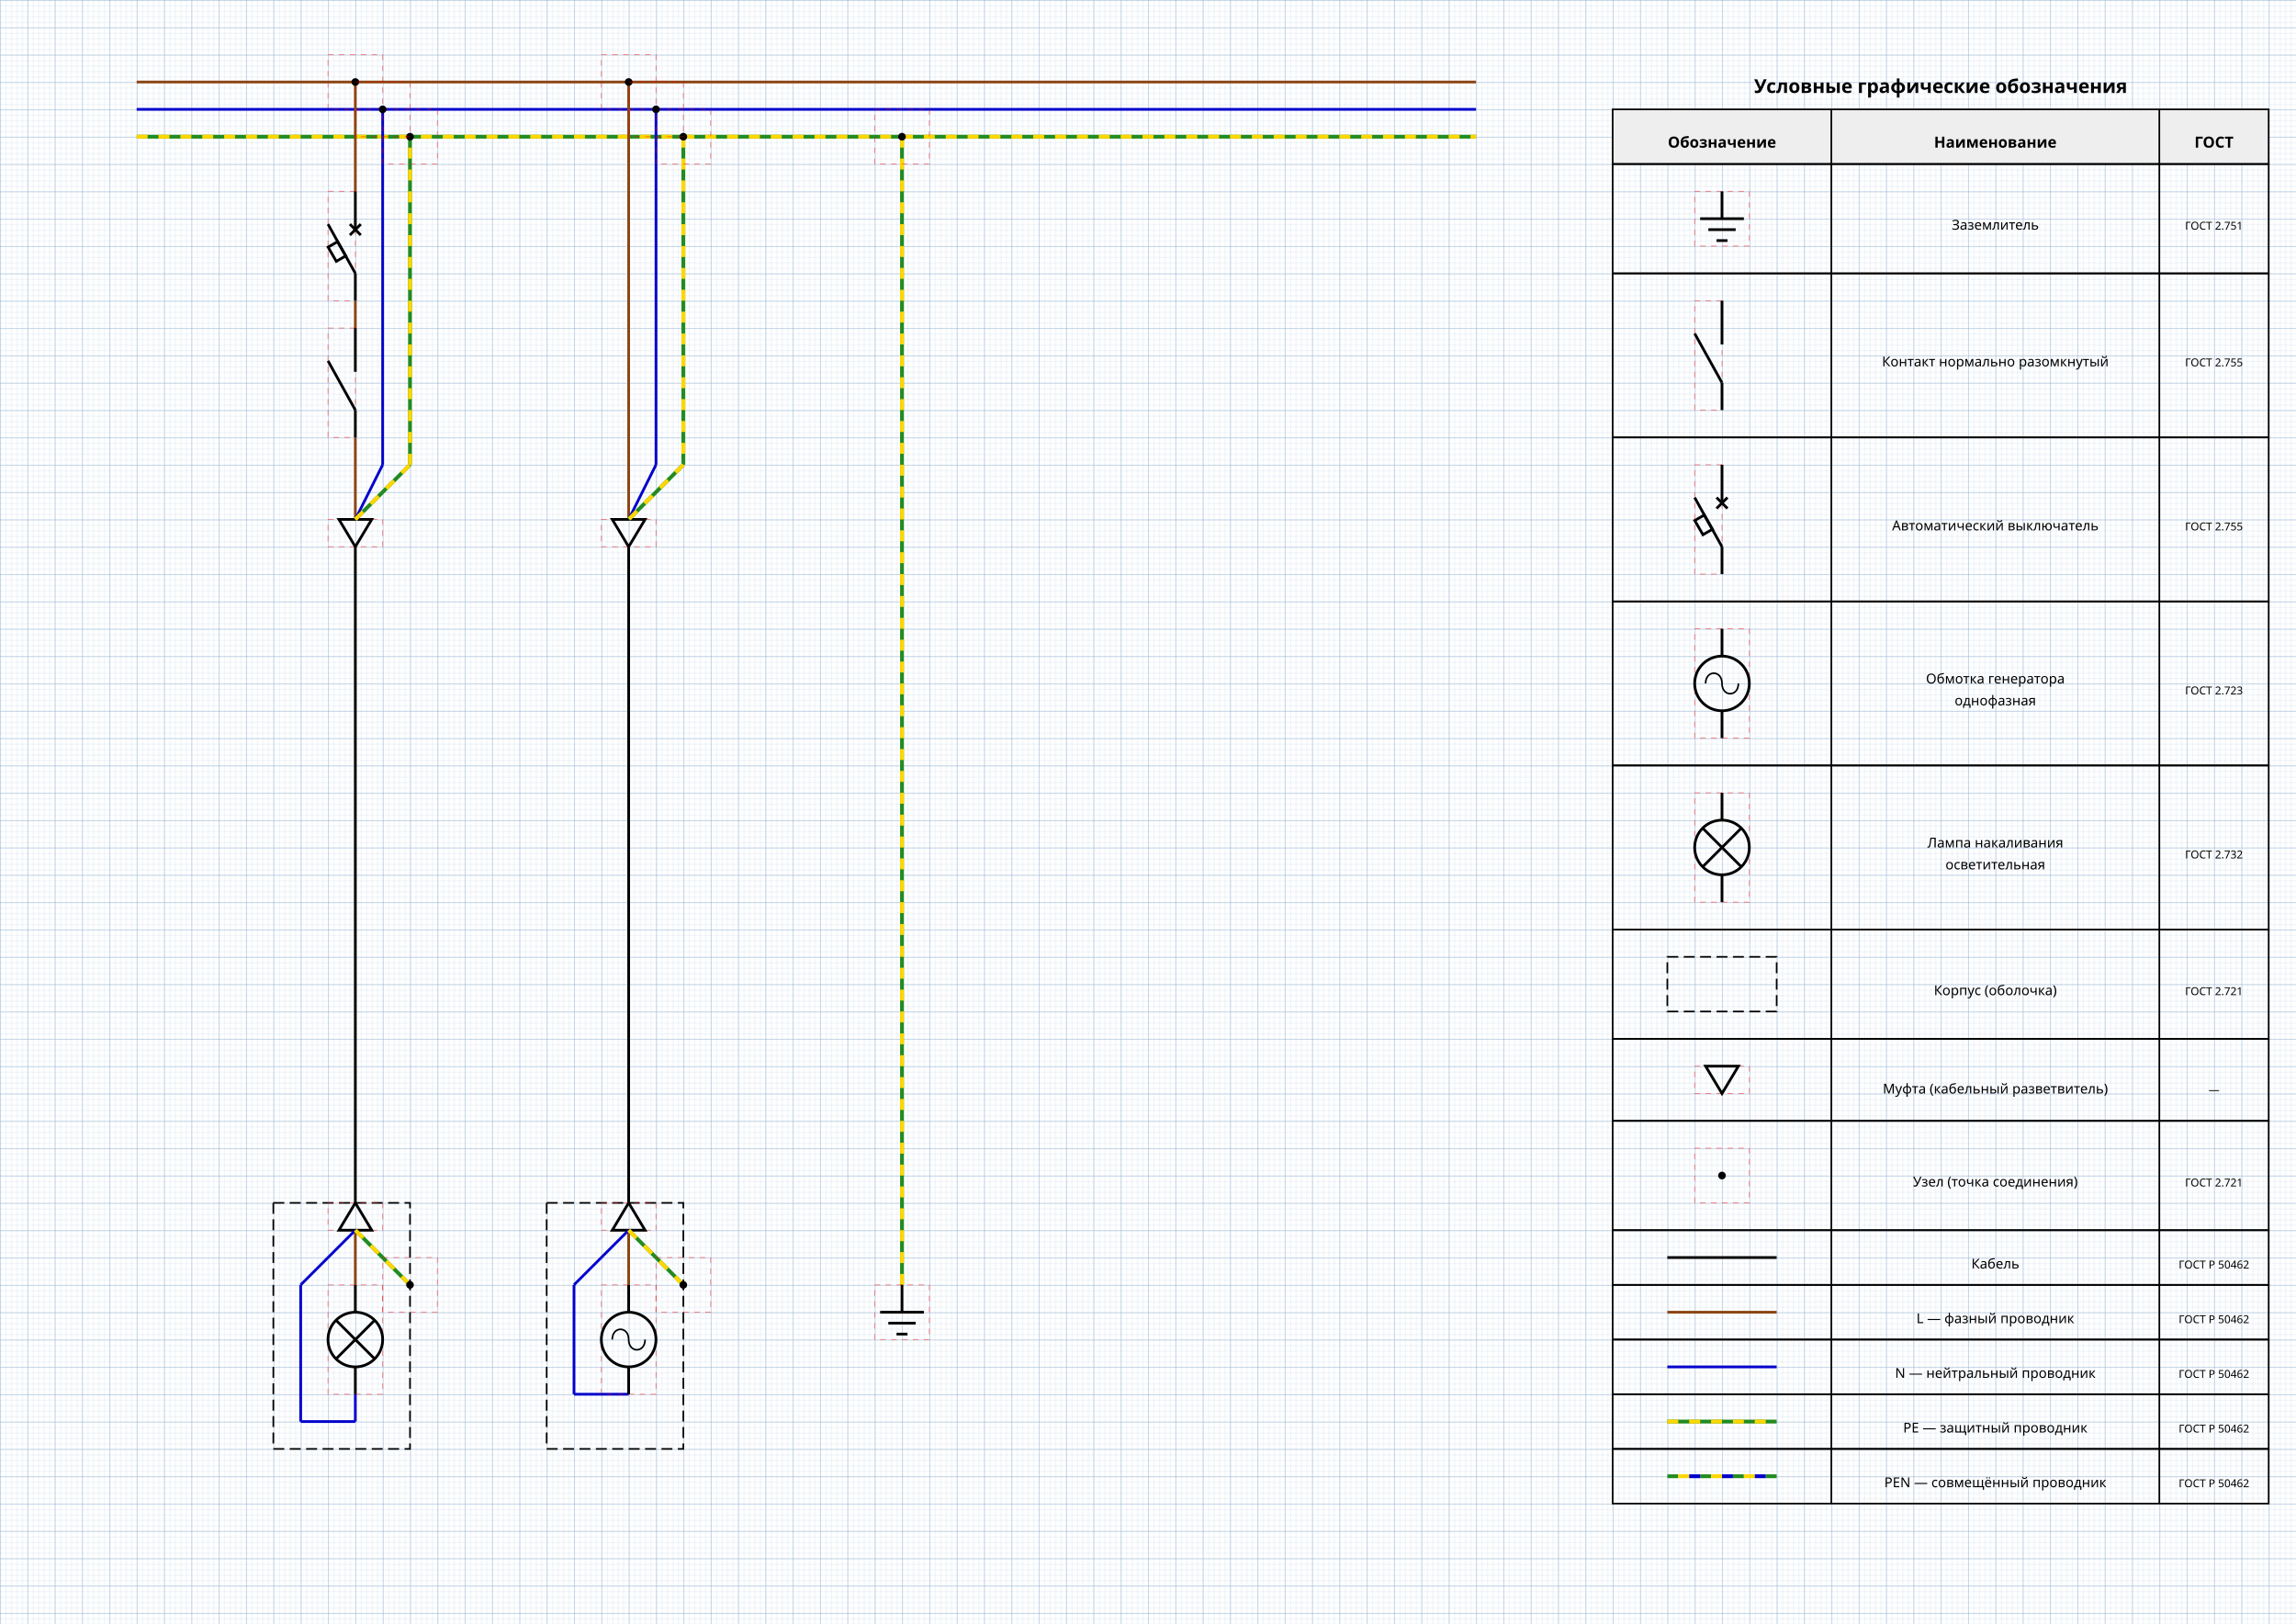
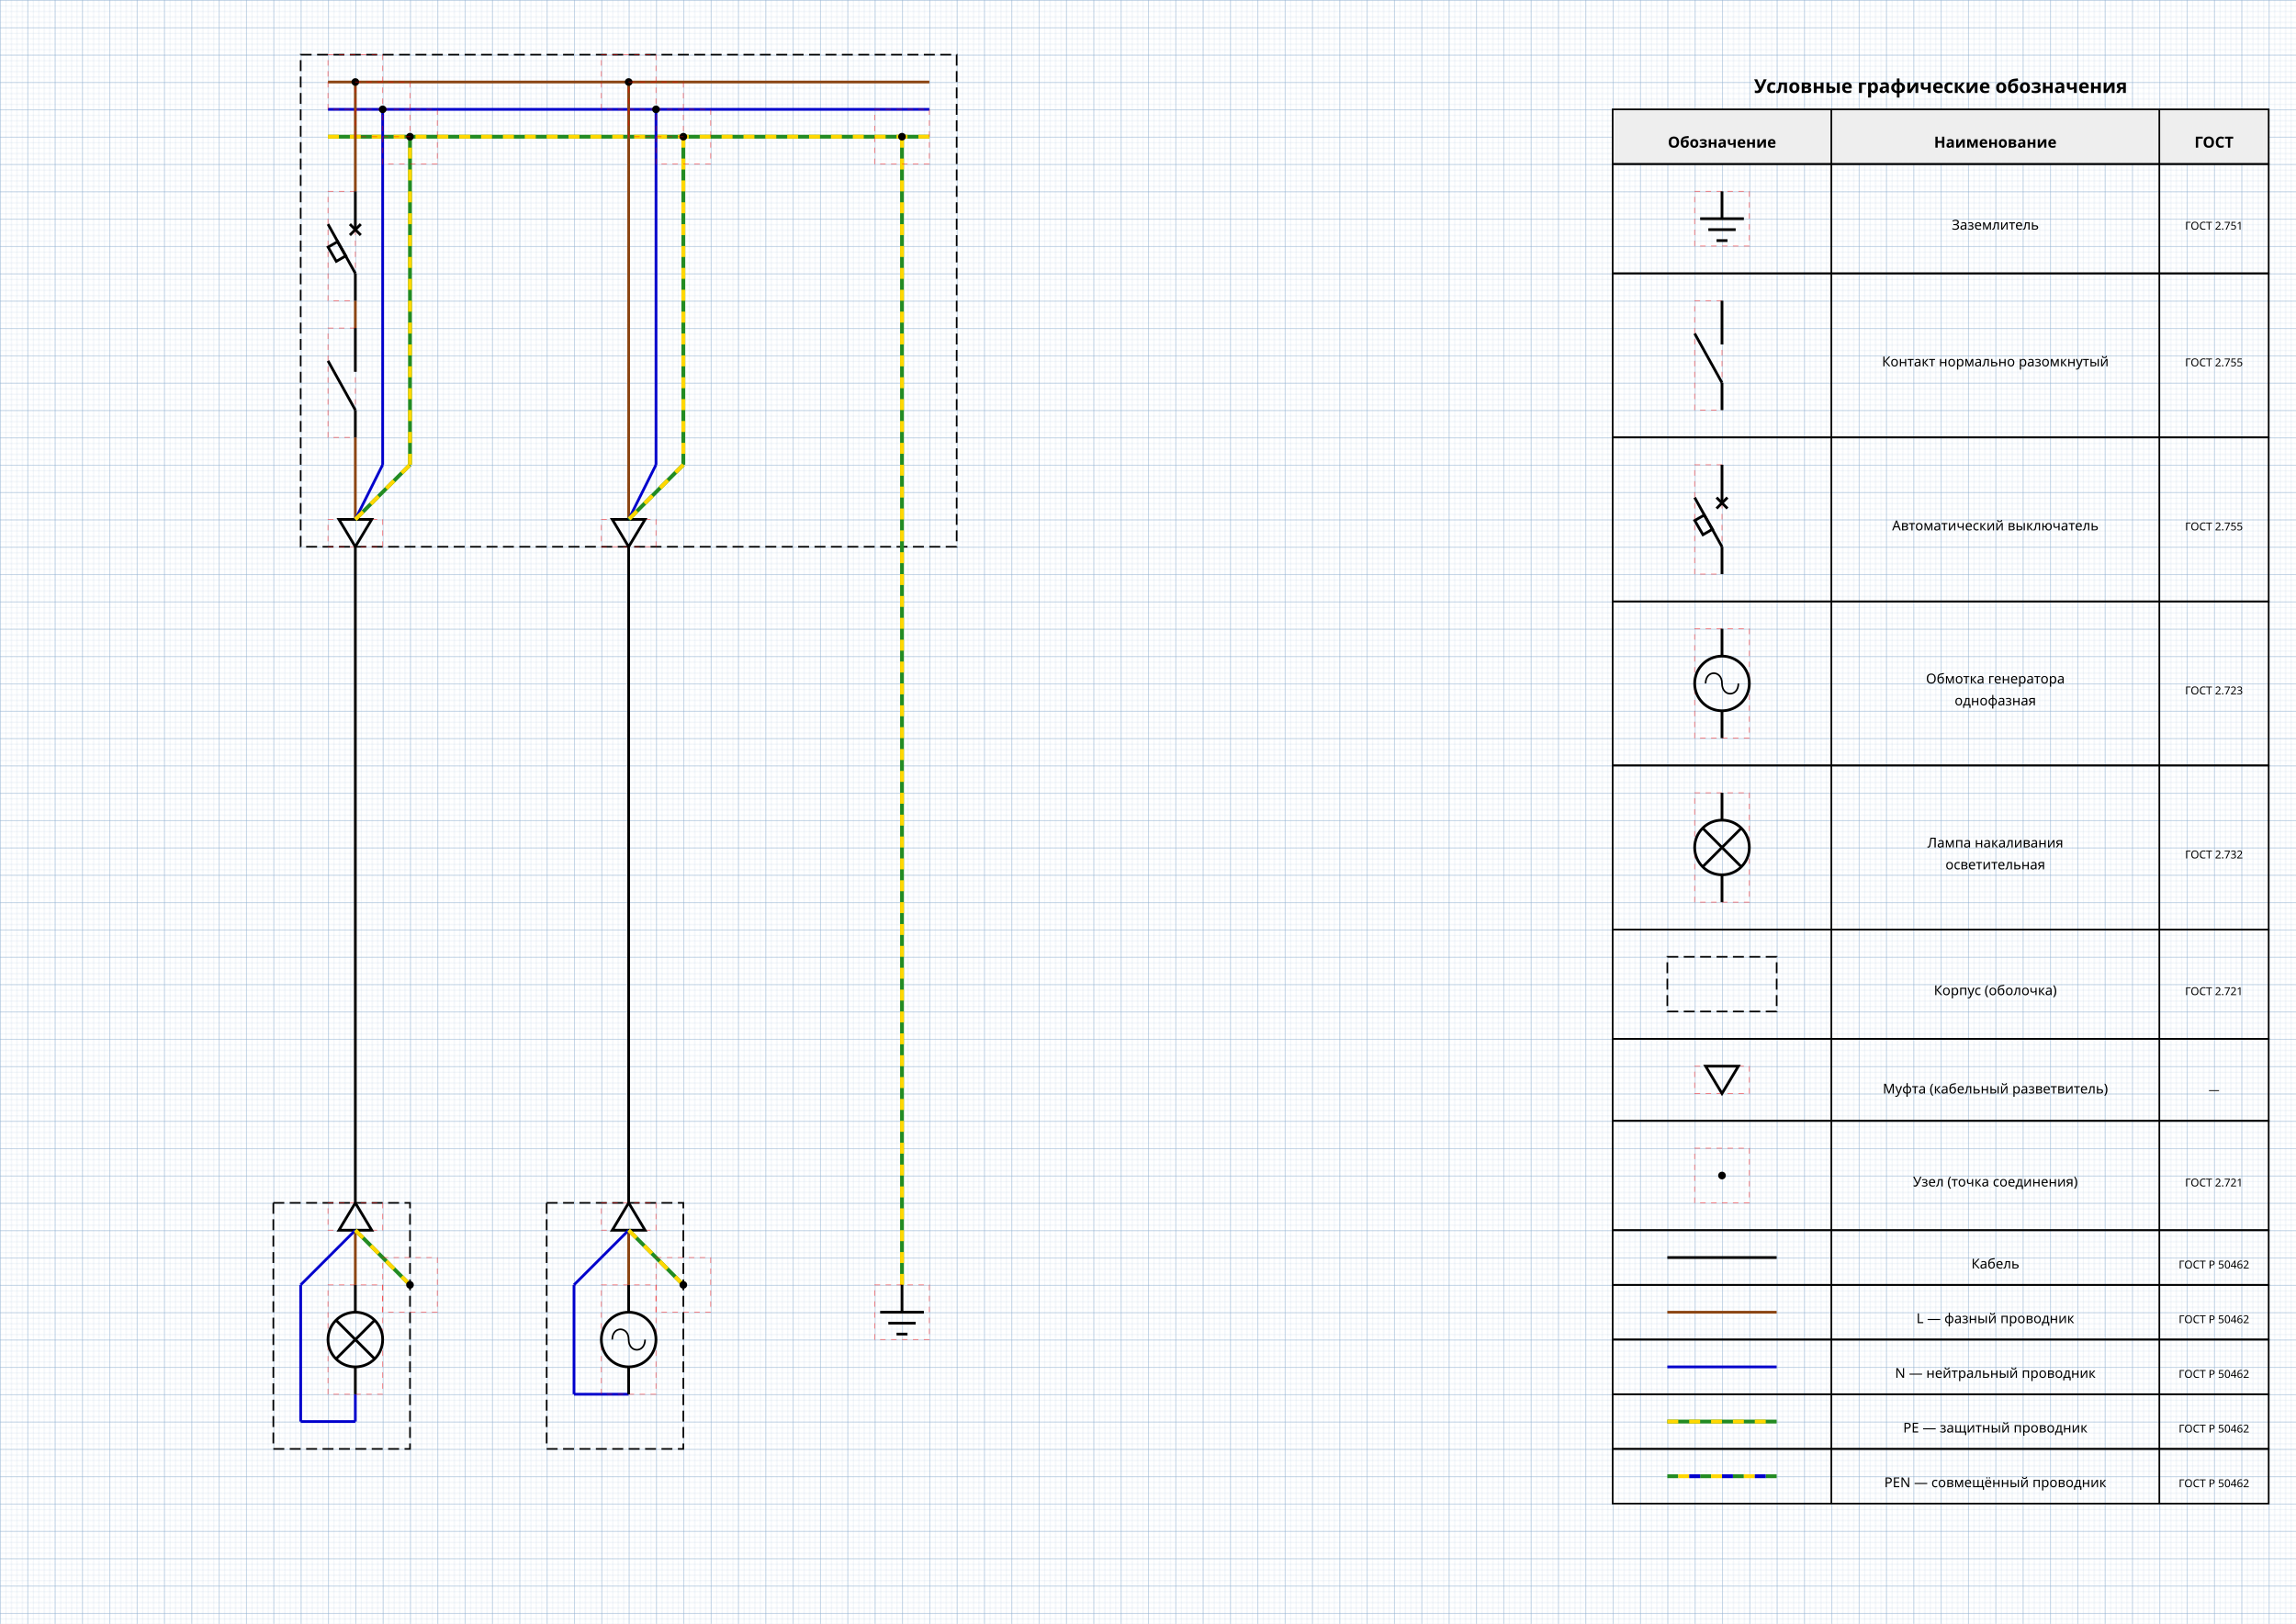
<svg xmlns="http://www.w3.org/2000/svg" width="420mm" height="297mm" viewBox="0 0 420 297">
  <rect width="420" height="297" fill="white" />
  <defs>
    <pattern id="mm1" width="1" height="1" patternUnits="userSpaceOnUse">
      <line x1="0" y1="0" x2="0" y2="1" stroke="#c8d8e8" stroke-width="0.1" />
      <line x1="0" y1="0" x2="1" y2="0" stroke="#c8d8e8" stroke-width="0.1" />
    </pattern>
    <pattern id="mm5" width="5" height="5" patternUnits="userSpaceOnUse">
      <rect width="5" height="5" fill="url(#mm1)" />
      <line x1="0" y1="0" x2="0" y2="5" stroke="#90b0d0" stroke-width="0.15" />
      <line x1="0" y1="0" x2="5" y2="0" stroke="#90b0d0" stroke-width="0.15" />
    </pattern>
    <symbol id="ugo-node" overflow="visible">
      <rect x="-5" y="-5" width="10" height="10" fill="none" stroke="red" stroke-width="0.15" stroke-dasharray="1,1" opacity="0.5" />
      <circle cx="0" cy="0" r="0.7" fill="black" stroke="none" />
    </symbol>
    <symbol id="ugo-ground" overflow="visible">
      <rect x="-5" y="0" width="10" height="10" fill="none" stroke="red" stroke-width="0.15" stroke-dasharray="1,1" opacity="0.5" />
      <g stroke="black" stroke-width="0.5">
        <line x1="0" y1="0" x2="0" y2="5" />
        <line x1="-4" y1="5" x2="4" y2="5" />
        <line x1="-2.5" y1="7" x2="2.5" y2="7" />
        <line x1="-1" y1="9" x2="1" y2="9" />
      </g>
    </symbol>
    <symbol id="ugo-contact" overflow="visible">
      <rect x="-5" y="0" width="5" height="20" fill="none" stroke="red" stroke-width="0.15" stroke-dasharray="1,1" opacity="0.5" />
      <g stroke="black" stroke-width="0.5" fill="none">
        <line x1="0" y1="0" x2="0" y2="8" />
        <line x1="0" y1="15" x2="-5" y2="6" />
        <line x1="0" y1="15" x2="0" y2="20" />
      </g>
    </symbol>
    <symbol id="ugo-breaker" overflow="visible">
      <rect x="-5" y="0" width="5" height="20" fill="none" stroke="red" stroke-width="0.15" stroke-dasharray="1,1" opacity="0.5" />
      <g stroke="black" stroke-width="0.5" fill="none">
        <line x1="0" y1="0" x2="0" y2="7" />
        <line x1="-1" y1="6" x2="1" y2="8" />
        <line x1="-1" y1="8" x2="1" y2="6" />
        <line x1="0" y1="15" x2="-5" y2="6" />
        <rect x="-2" y="-1.5" width="2" height="3" fill="none" stroke="black" stroke-width="0.5" transform="translate(-2.5, 10.5) rotate(-30)" />
        <line x1="0" y1="15" x2="0" y2="20" />
      </g>
    </symbol>
    <symbol id="ugo-generator" overflow="visible">
      <rect x="-5" y="0" width="10" height="20" fill="none" stroke="red" stroke-width="0.15" stroke-dasharray="1,1" opacity="0.5" />
      <g stroke="black" stroke-width="0.5" fill="none">
        <line x1="0" y1="0" x2="0" y2="5" />
        <circle cx="0" cy="10" r="5" />
        <path d="M-3,10 C-3,7.5 0,7.5 0,10 S3,12.5 3,10" stroke-width="0.3" />
        <line x1="0" y1="15" x2="0" y2="20" />
      </g>
    </symbol>
    <symbol id="ugo-lamp" overflow="visible">
      <rect x="-5" y="0" width="10" height="20" fill="none" stroke="red" stroke-width="0.15" stroke-dasharray="1,1" opacity="0.5" />
      <g stroke="black" stroke-width="0.5" fill="none">
        <line x1="0" y1="0" x2="0" y2="5" />
        <circle cx="0" cy="10" r="5" />
        <line x1="-3.5" y1="6.5" x2="3.5" y2="13.5" />
        <line x1="3.5" y1="6.5" x2="-3.5" y2="13.5" />
        <line x1="0" y1="15" x2="0" y2="20" />
      </g>
    </symbol>
    <symbol id="ugo-mufta" overflow="visible">
      <rect x="-5" y="0" width="10" height="5" fill="none" stroke="red" stroke-width="0.15" stroke-dasharray="1,1" opacity="0.5" />
      <polygon points="-3,0 3,0 0,5" stroke="black" stroke-width="0.5" fill="none" />
    </symbol>
  </defs>
  <rect width="420" height="297" fill="url(#mm5)" />
-   <line x1="25" y1="15" x2="270" y2="15" stroke="#8B4513" stroke-width="0.5" />
-   <line x1="25" y1="20" x2="270" y2="20" stroke="#0000CC" stroke-width="0.5" />
+   <rect x="55" y="10" width="120" height="90" fill="none" stroke="black" stroke-width="0.3" stroke-dasharray="2,1" />
+   <line x1="60" y1="15" x2="170" y2="15" stroke="#8B4513" stroke-width="0.5" />
+   <line x1="60" y1="20" x2="170" y2="20" stroke="#0000CC" stroke-width="0.5" />
  <g stroke-width="0.7">
-     <line x1="25" y1="25" x2="270" y2="25" stroke="#228B22" />
-     <line x1="25" y1="25" x2="270" y2="25" stroke="#FFD700" stroke-dasharray="2,2" />
+     <line x1="60" y1="25" x2="170" y2="25" stroke="#228B22" />
+     <line x1="60" y1="25" x2="170" y2="25" stroke="#FFD700" stroke-dasharray="2,2" />
  </g>
  <rect x="50" y="220" width="25" height="45" fill="none" stroke="black" stroke-width="0.3" stroke-dasharray="2,1" />
  <rect x="100" y="220" width="25" height="45" fill="none" stroke="black" stroke-width="0.3" stroke-dasharray="2,1" />
  <g stroke="#8B4513" stroke-width="0.5">
    <line x1="65" y1="15" x2="65" y2="35" />
    <line x1="115" y1="15" x2="115" y2="95" />
    <line x1="115" y1="225" x2="115" y2="235" />
    <line x1="65" y1="55" x2="65" y2="60" />
    <line x1="65" y1="80" x2="65" y2="95" />
    <line x1="65" y1="225" x2="65" y2="235" />
  </g>
  <use href="#ugo-breaker" x="65" y="35" />
  <use href="#ugo-contact" x="65" y="60" />
  <use href="#ugo-mufta" x="65" y="95" />
  <line x1="65" y1="100" x2="65" y2="220" stroke="black" stroke-width="0.5" />
  <g transform="translate(65, 225) scale(1, -1)">
    <use href="#ugo-mufta" />
  </g>
  <use href="#ugo-mufta" x="115" y="95" />
  <line x1="115" y1="100" x2="115" y2="220" stroke="black" stroke-width="0.5" />
  <g transform="translate(115, 225) scale(1, -1)">
    <use href="#ugo-mufta" />
  </g>
  <g stroke="#0000CC" stroke-width="0.5">
    <line x1="70" y1="20" x2="70" y2="85" />
    <line x1="70" y1="85" x2="65" y2="95" />
    <line x1="65" y1="225" x2="55" y2="235" />
    <line x1="55" y1="235" x2="55" y2="260" />
    <line x1="55" y1="260" x2="65" y2="260" />
    <line x1="65" y1="260" x2="65" y2="255" />
    <line x1="120" y1="20" x2="120" y2="85" />
    <line x1="120" y1="85" x2="115" y2="95" />
    <line x1="115" y1="225" x2="105" y2="235" />
    <line x1="105" y1="235" x2="105" y2="255" />
    <line x1="105" y1="255" x2="115" y2="255" />
  </g>
  <g stroke-width="0.7">
    <line x1="65" y1="95" x2="75" y2="85" stroke="#228B22" />
    <line x1="75" y1="85" x2="75" y2="25" stroke="#228B22" />
    <line x1="65" y1="225" x2="75" y2="235" stroke="#228B22" />
    <line x1="125" y1="25" x2="125" y2="85" stroke="#228B22" />
    <line x1="125" y1="85" x2="115" y2="95" stroke="#228B22" />
    <line x1="115" y1="225" x2="125" y2="235" stroke="#228B22" />
    <line x1="165" y1="25" x2="165" y2="235" stroke="#228B22" />
    <line x1="65" y1="95" x2="75" y2="85" stroke="#FFD700" stroke-dasharray="2,2" />
    <line x1="75" y1="85" x2="75" y2="25" stroke="#FFD700" stroke-dasharray="2,2" />
    <line x1="65" y1="225" x2="75" y2="235" stroke="#FFD700" stroke-dasharray="2,2" />
    <line x1="125" y1="25" x2="125" y2="85" stroke="#FFD700" stroke-dasharray="2,2" />
    <line x1="125" y1="85" x2="115" y2="95" stroke="#FFD700" stroke-dasharray="2,2" />
    <line x1="115" y1="225" x2="125" y2="235" stroke="#FFD700" stroke-dasharray="2,2" />
    <line x1="165" y1="25" x2="165" y2="235" stroke="#FFD700" stroke-dasharray="2,2" />
  </g>
  <use href="#ugo-node" x="75" y="235" />
  <use href="#ugo-node" x="75" y="25" />
  <use href="#ugo-node" x="125" y="25" />
  <use href="#ugo-node" x="125" y="235" />
  <use href="#ugo-node" x="165" y="25" />
  <use href="#ugo-node" x="65" y="15" />
  <use href="#ugo-node" x="115" y="15" />
  <use href="#ugo-node" x="70" y="20" />
  <use href="#ugo-node" x="120" y="20" />
  <use href="#ugo-generator" x="115" y="235" />
  <use href="#ugo-lamp" x="65" y="235" />
  <use href="#ugo-ground" x="165" y="235" />
  <g transform="translate(295, 20)" stroke="black" stroke-width="0.3" font-family="sans-serif">
    <text x="60" y="-3" font-size="3.5" font-weight="bold" text-anchor="middle" stroke="none" fill="black">Условные графические обозначения</text>
    <rect x="0" y="0" width="120" height="10" fill="#eee" stroke="black" />
    <text x="20" y="7" font-size="2.8" text-anchor="middle" stroke="none" fill="black" font-weight="bold">Обозначение</text>
    <text x="70" y="7" font-size="2.8" text-anchor="middle" stroke="none" fill="black" font-weight="bold">Наименование</text>
    <text x="110" y="7" font-size="2.8" text-anchor="middle" stroke="none" fill="black" font-weight="bold">ГОСТ</text>
    <line x1="40" y1="0" x2="40" y2="10" />
    <line x1="100" y1="0" x2="100" y2="10" />
    <rect x="0" y="10" width="120" height="20" fill="none" stroke="black" />
    <line x1="40" y1="10" x2="40" y2="30" />
    <line x1="100" y1="10" x2="100" y2="30" />
    <use href="#ugo-ground" x="20" y="15" />
    <text x="70" y="22" font-size="2.5" text-anchor="middle" stroke="none" fill="black">Заземлитель</text>
    <text x="110" y="22" font-size="2" text-anchor="middle" stroke="none" fill="black">ГОСТ 2.751</text>
    <rect x="0" y="30" width="120" height="30" fill="none" stroke="black" />
    <line x1="40" y1="30" x2="40" y2="60" />
    <line x1="100" y1="30" x2="100" y2="60" />
    <use href="#ugo-contact" x="20" y="35" />
    <text x="70" y="47" font-size="2.5" text-anchor="middle" stroke="none" fill="black">Контакт нормально разомкнутый</text>
    <text x="110" y="47" font-size="2" text-anchor="middle" stroke="none" fill="black">ГОСТ 2.755</text>
    <rect x="0" y="60" width="120" height="30" fill="none" stroke="black" />
    <line x1="40" y1="60" x2="40" y2="90" />
    <line x1="100" y1="60" x2="100" y2="90" />
    <use href="#ugo-breaker" x="20" y="65" />
    <text x="70" y="77" font-size="2.5" text-anchor="middle" stroke="none" fill="black">Автоматический выключатель</text>
    <text x="110" y="77" font-size="2" text-anchor="middle" stroke="none" fill="black">ГОСТ 2.755</text>
    <rect x="0" y="90" width="120" height="30" fill="none" stroke="black" />
    <line x1="40" y1="90" x2="40" y2="120" />
    <line x1="100" y1="90" x2="100" y2="120" />
    <use href="#ugo-generator" x="20" y="95" />
    <text x="70" y="105" font-size="2.5" text-anchor="middle" stroke="none" fill="black">Обмотка генератора</text>
    <text x="70" y="109" font-size="2.5" text-anchor="middle" stroke="none" fill="black">однофазная</text>
    <text x="110" y="107" font-size="2" text-anchor="middle" stroke="none" fill="black">ГОСТ 2.723</text>
    <rect x="0" y="120" width="120" height="30" fill="none" stroke="black" />
    <line x1="40" y1="120" x2="40" y2="150" />
    <line x1="100" y1="120" x2="100" y2="150" />
    <use href="#ugo-lamp" x="20" y="125" />
    <text x="70" y="135" font-size="2.5" text-anchor="middle" stroke="none" fill="black">Лампа накаливания</text>
    <text x="70" y="139" font-size="2.5" text-anchor="middle" stroke="none" fill="black">осветительная</text>
    <text x="110" y="137" font-size="2" text-anchor="middle" stroke="none" fill="black">ГОСТ 2.732</text>
    <rect x="0" y="150" width="120" height="20" fill="none" stroke="black" />
    <line x1="40" y1="150" x2="40" y2="170" />
    <line x1="100" y1="150" x2="100" y2="170" />
    <rect x="10" y="155" width="20" height="10" fill="none" stroke="black" stroke-dasharray="2,1" />
    <text x="70" y="162" font-size="2.5" text-anchor="middle" stroke="none" fill="black">Корпус (оболочка)</text>
    <text x="110" y="162" font-size="2" text-anchor="middle" stroke="none" fill="black">ГОСТ 2.721</text>
    <rect x="0" y="170" width="120" height="15" fill="none" stroke="black" />
    <line x1="40" y1="170" x2="40" y2="185" />
    <line x1="100" y1="170" x2="100" y2="185" />
    <use href="#ugo-mufta" x="20" y="175" />
    <text x="70" y="180" font-size="2.5" text-anchor="middle" stroke="none" fill="black">Муфта (кабельный разветвитель)</text>
    <text x="110" y="180" font-size="2" text-anchor="middle" stroke="none" fill="black">—</text>
    <rect x="0" y="185" width="120" height="20" fill="none" stroke="black" />
    <line x1="40" y1="185" x2="40" y2="205" />
    <line x1="100" y1="185" x2="100" y2="205" />
    <use href="#ugo-node" x="20" y="195" />
    <text x="70" y="197" font-size="2.5" text-anchor="middle" stroke="none" fill="black">Узел (точка соединения)</text>
    <text x="110" y="197" font-size="2" text-anchor="middle" stroke="none" fill="black">ГОСТ 2.721</text>
    <rect x="0" y="205" width="120" height="10" fill="none" stroke="black" />
    <line x1="40" y1="205" x2="40" y2="215" />
    <line x1="100" y1="205" x2="100" y2="215" />
    <line x1="10" y1="210" x2="30" y2="210" stroke="black" stroke-width="0.5" />
    <text x="70" y="212" font-size="2.5" text-anchor="middle" stroke="none" fill="black">Кабель</text>
    <text x="110" y="212" font-size="2" text-anchor="middle" stroke="none" fill="black">ГОСТ Р 50462</text>
    <rect x="0" y="215" width="120" height="10" fill="none" stroke="black" />
    <line x1="40" y1="215" x2="40" y2="225" />
    <line x1="100" y1="215" x2="100" y2="225" />
    <line x1="10" y1="220" x2="30" y2="220" stroke="#8B4513" stroke-width="0.5" />
    <text x="70" y="222" font-size="2.5" text-anchor="middle" stroke="none" fill="black">L — фазный проводник</text>
    <text x="110" y="222" font-size="2" text-anchor="middle" stroke="none" fill="black">ГОСТ Р 50462</text>
    <rect x="0" y="225" width="120" height="10" fill="none" stroke="black" />
    <line x1="40" y1="225" x2="40" y2="235" />
    <line x1="100" y1="225" x2="100" y2="235" />
    <line x1="10" y1="230" x2="30" y2="230" stroke="#0000CC" stroke-width="0.5" />
    <text x="70" y="232" font-size="2.5" text-anchor="middle" stroke="none" fill="black">N — нейтральный проводник</text>
    <text x="110" y="232" font-size="2" text-anchor="middle" stroke="none" fill="black">ГОСТ Р 50462</text>
    <rect x="0" y="235" width="120" height="10" fill="none" stroke="black" />
    <line x1="40" y1="235" x2="40" y2="245" />
    <line x1="100" y1="235" x2="100" y2="245" />
    <line x1="10" y1="240" x2="30" y2="240" stroke="#228B22" stroke-width="0.7" />
    <line x1="10" y1="240" x2="30" y2="240" stroke="#FFD700" stroke-width="0.7" stroke-dasharray="2,2" />
    <text x="70" y="242" font-size="2.5" text-anchor="middle" stroke="none" fill="black">PE — защитный проводник</text>
    <text x="110" y="242" font-size="2" text-anchor="middle" stroke="none" fill="black">ГОСТ Р 50462</text>
    <rect x="0" y="245" width="120" height="10" fill="none" stroke="black" />
    <line x1="40" y1="245" x2="40" y2="255" />
    <line x1="100" y1="245" x2="100" y2="255" />
    <line x1="10" y1="250" x2="30" y2="250" stroke="#228B22" stroke-width="0.7" stroke-dasharray="2,4" stroke-dashoffset="0" />
    <line x1="10" y1="250" x2="30" y2="250" stroke="#FFD700" stroke-width="0.7" stroke-dasharray="2,4" stroke-dashoffset="4" />
    <line x1="10" y1="250" x2="30" y2="250" stroke="#0000CC" stroke-width="0.7" stroke-dasharray="2,4" stroke-dashoffset="2" />
    <text x="70" y="252" font-size="2.5" text-anchor="middle" stroke="none" fill="black">PEN — совмещённый проводник</text>
    <text x="110" y="252" font-size="2" text-anchor="middle" stroke="none" fill="black">ГОСТ Р 50462</text>
  </g>
</svg>
